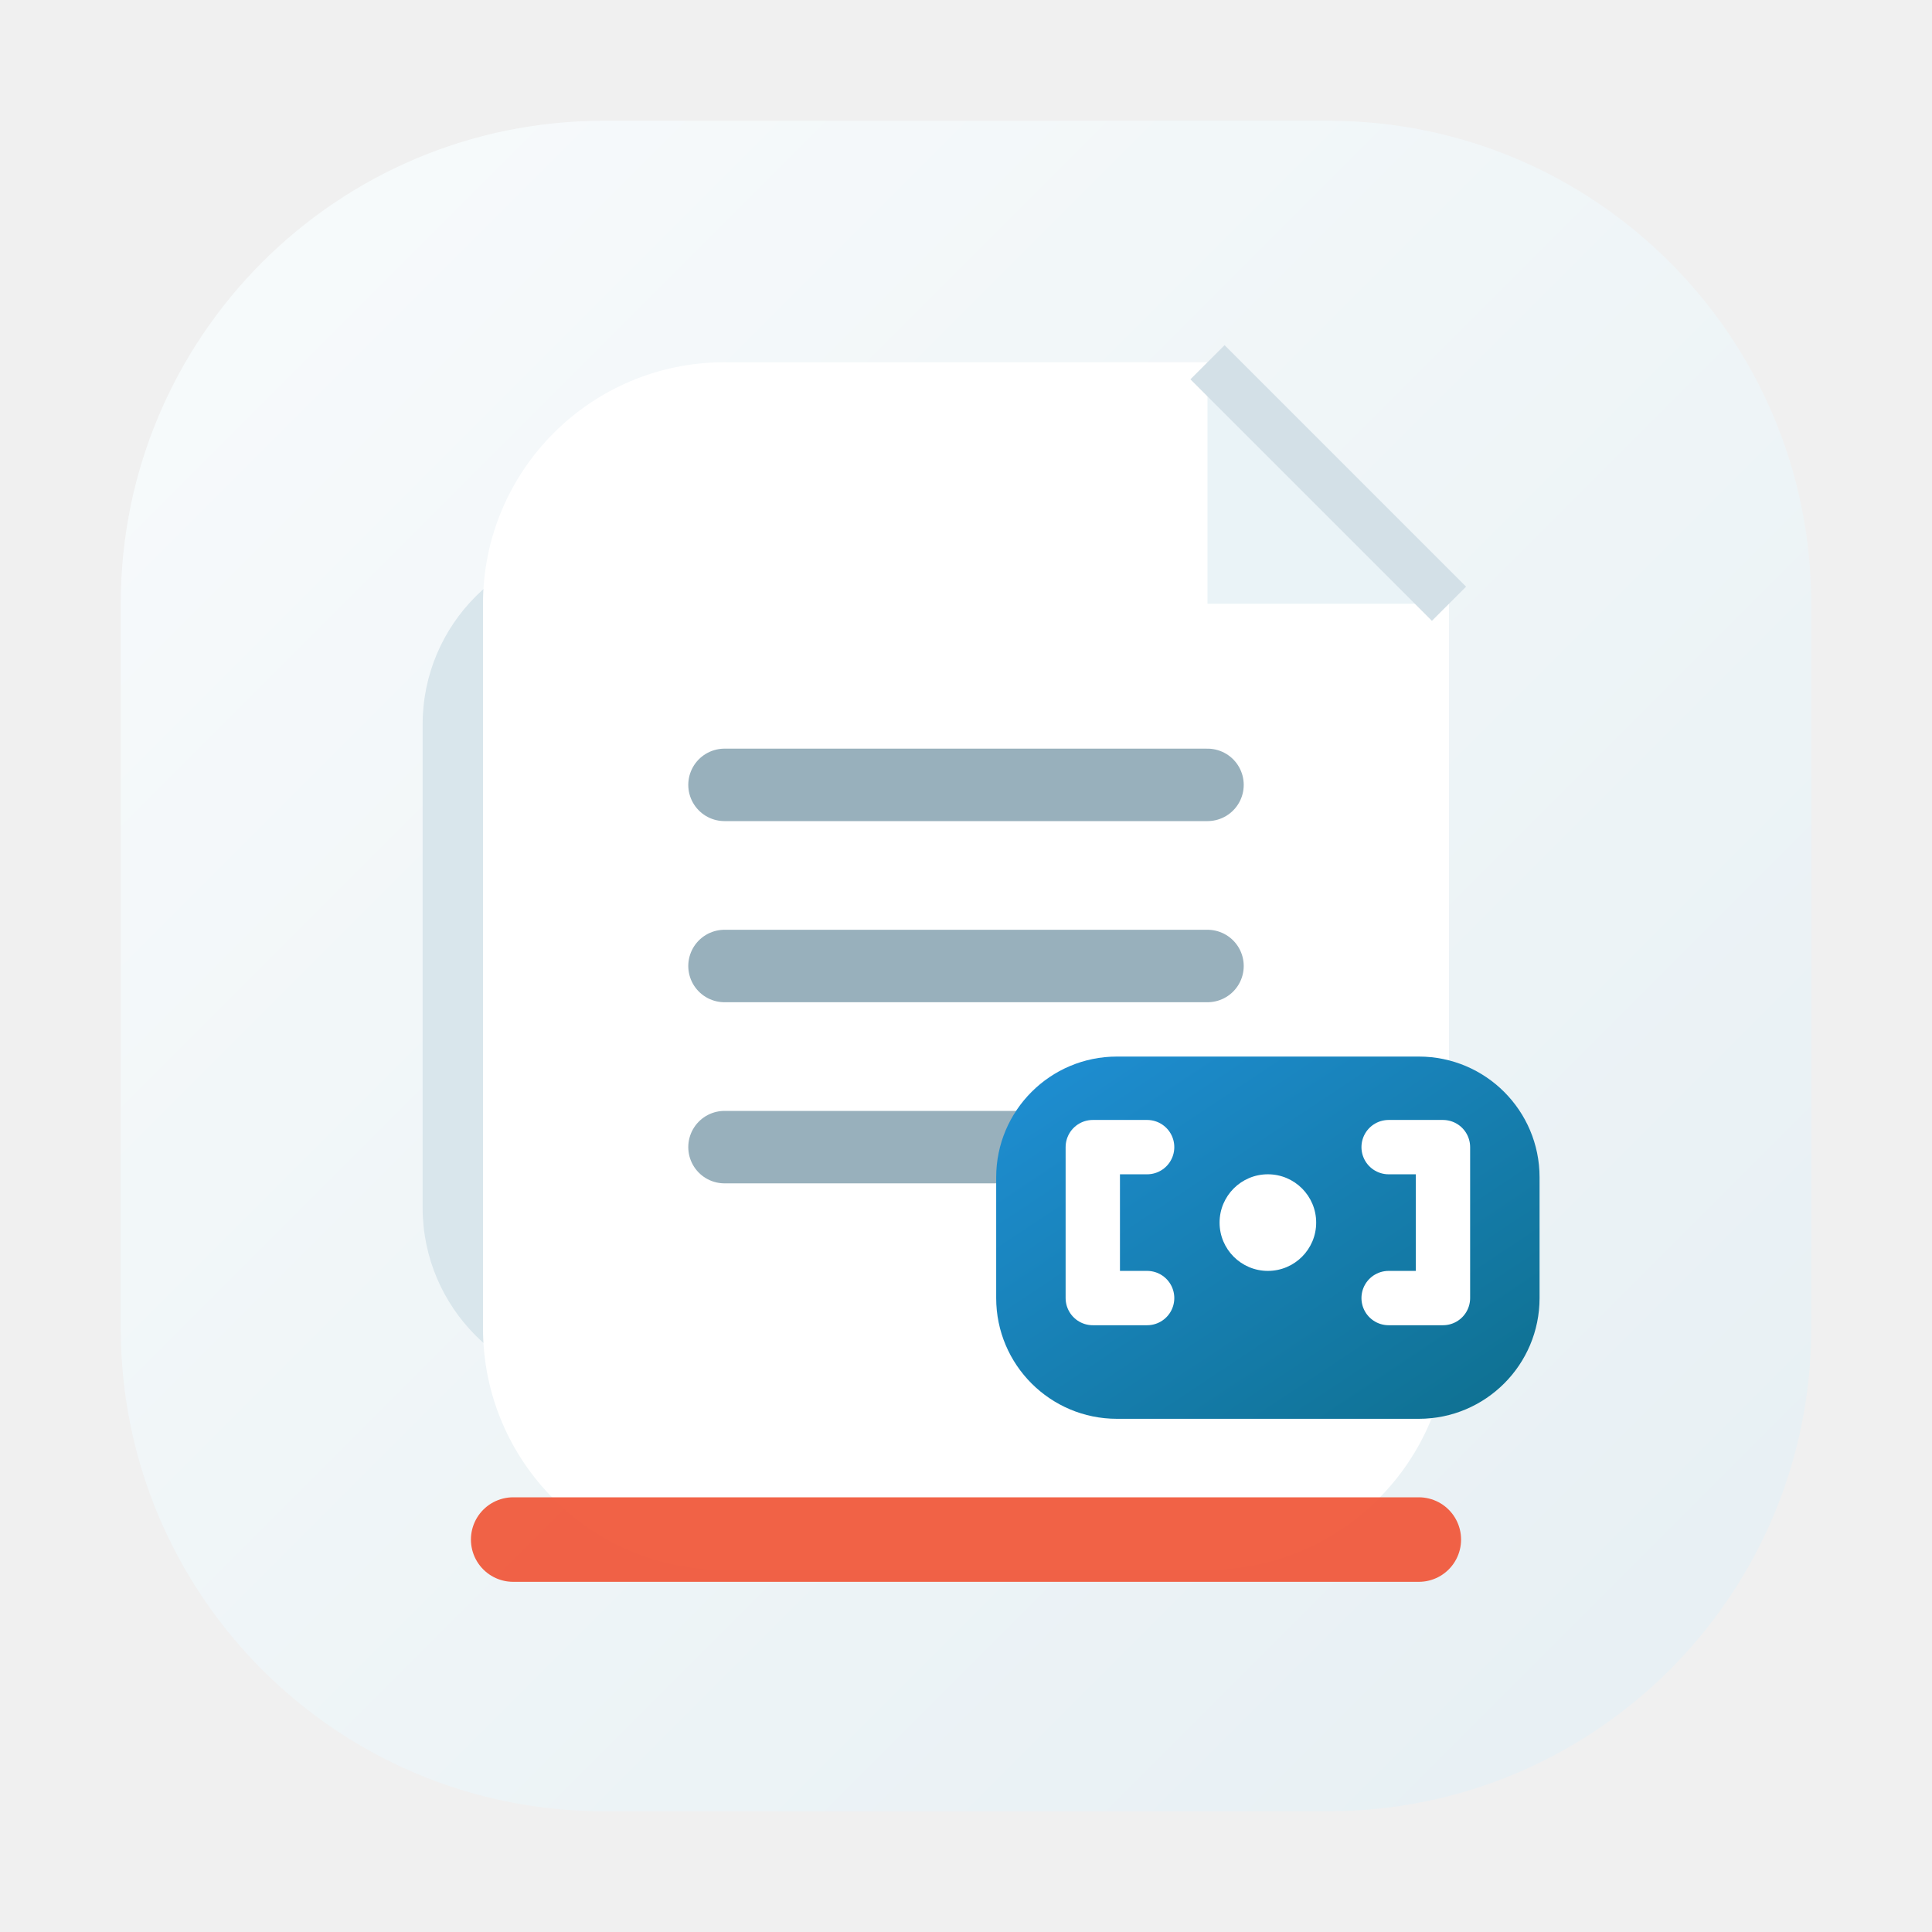
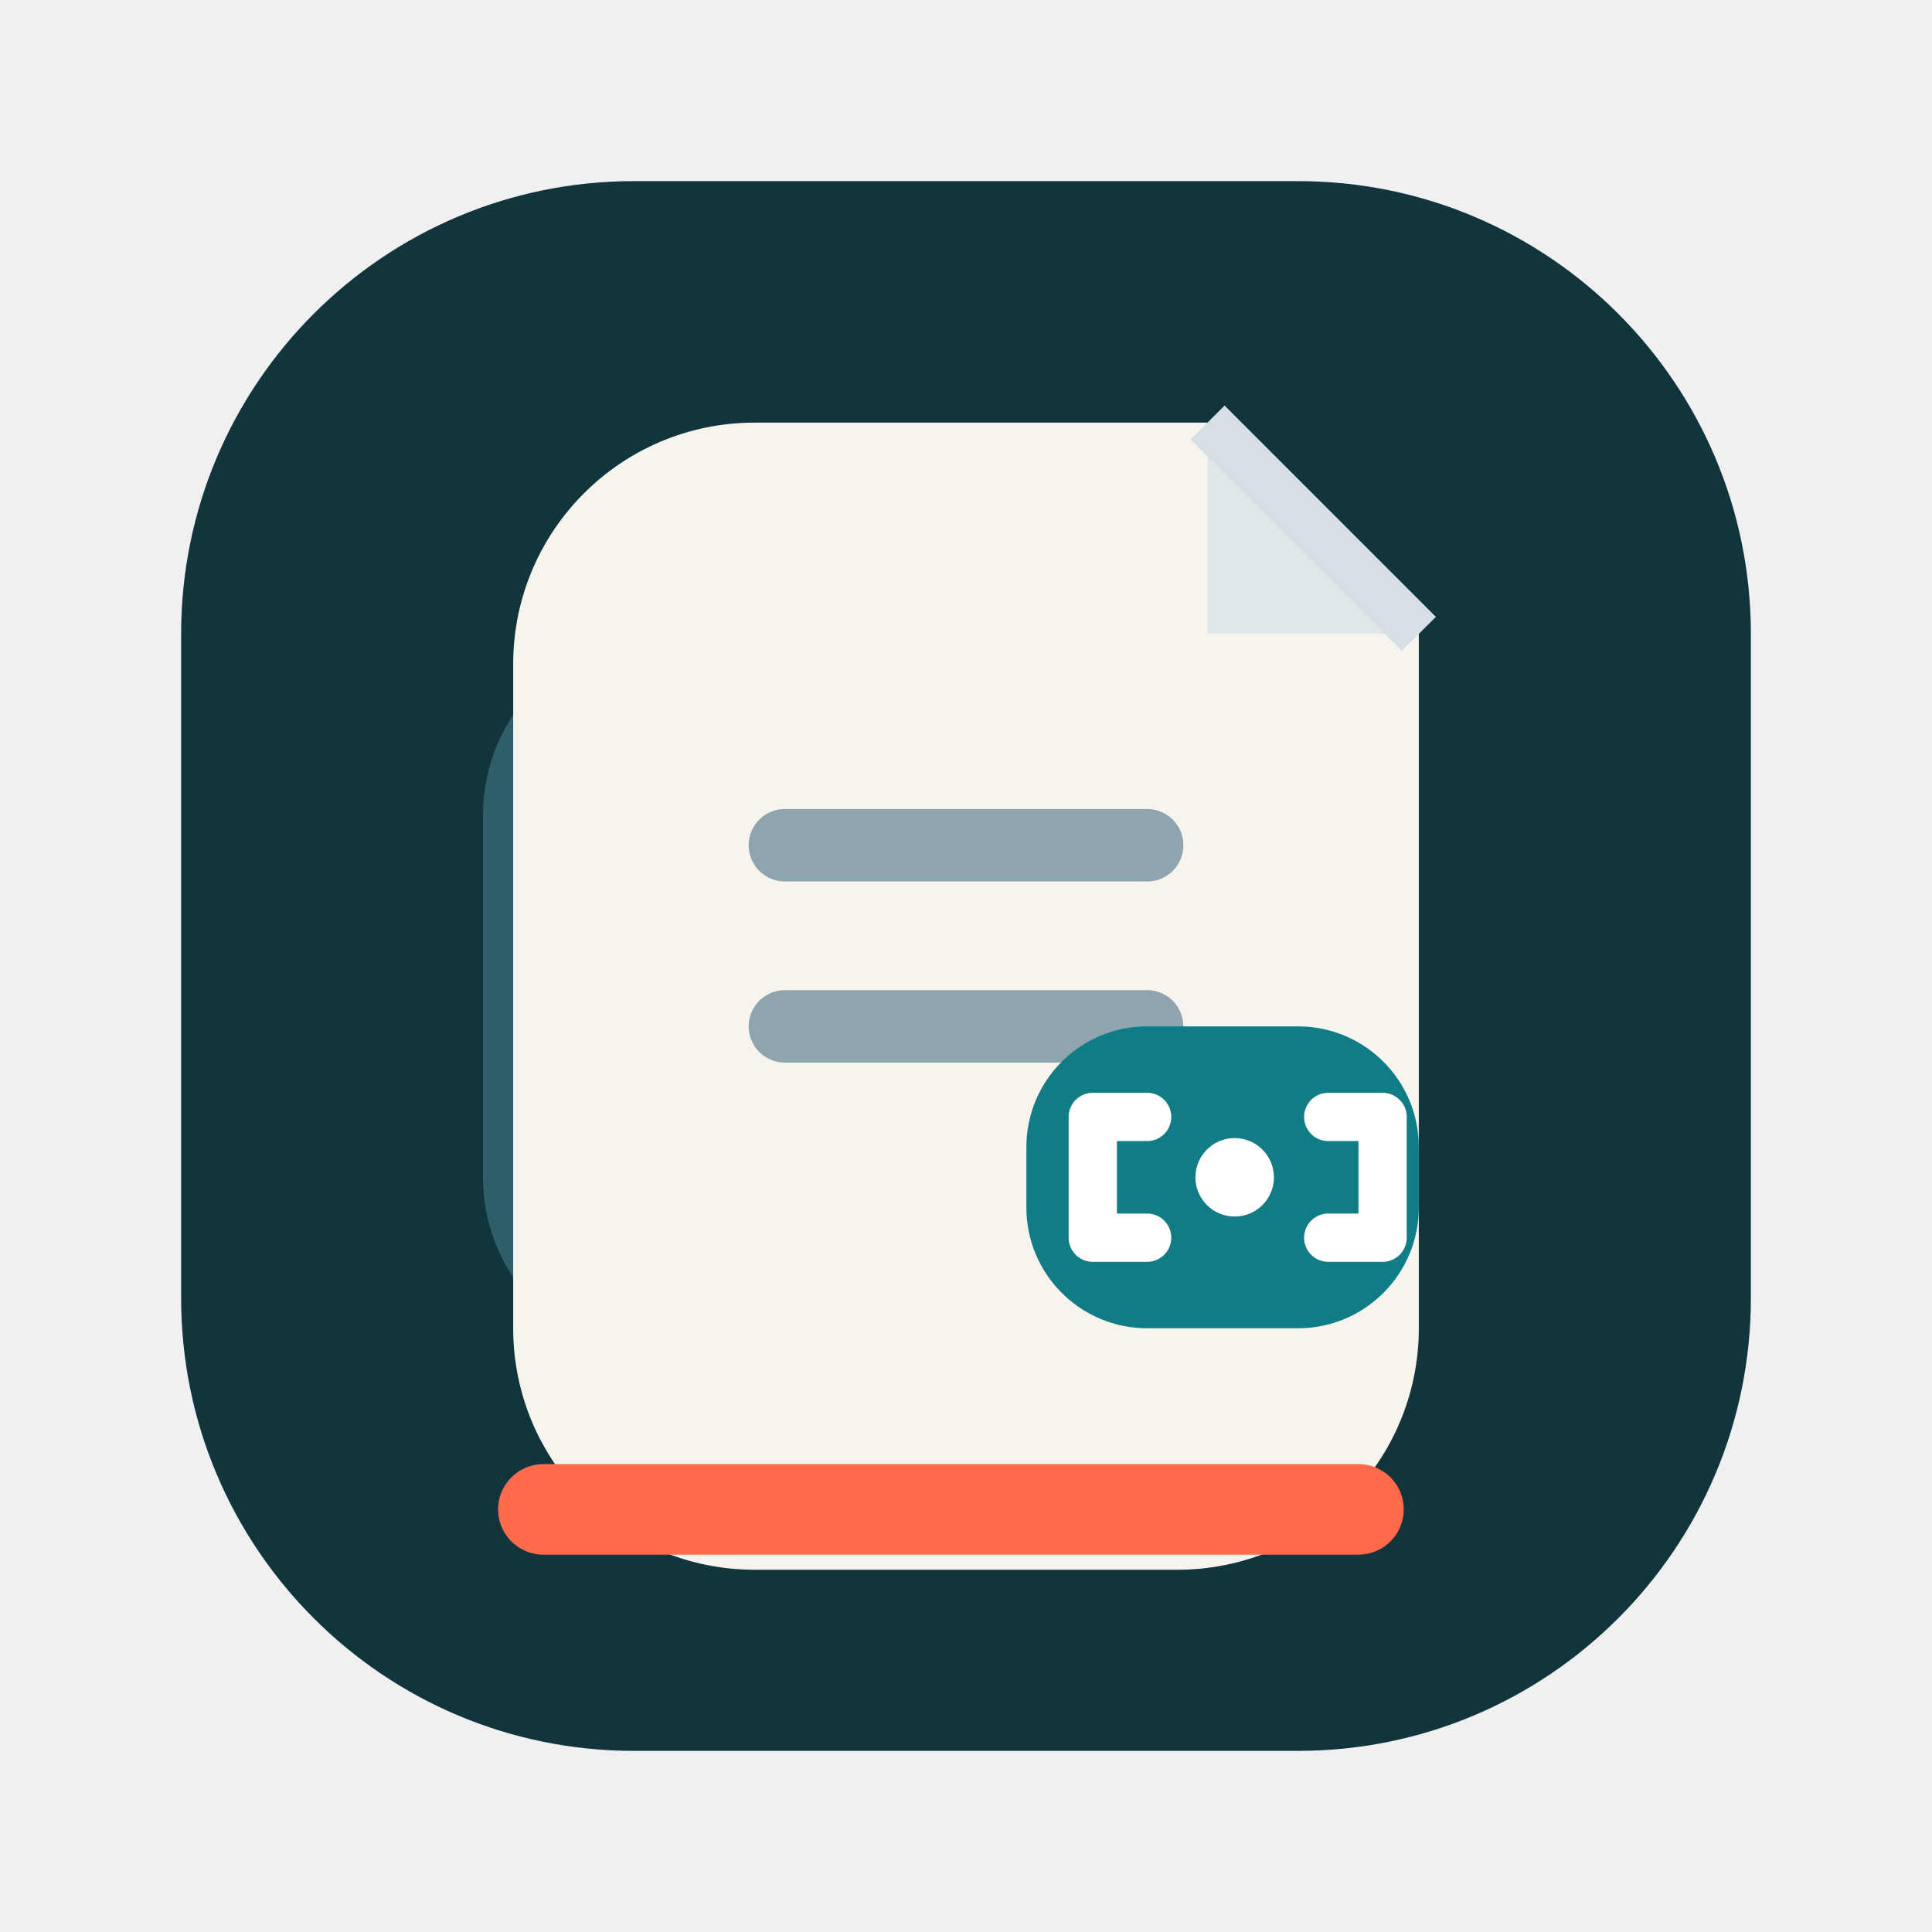
<svg xmlns="http://www.w3.org/2000/svg" viewBox="0 0 64 64" role="img" aria-label="OpenRAG-Skill icon">
-   <defs>
-     <linearGradient id="orsBgSmall" x1="0" y1="0" x2="1" y2="1">
-       <stop offset="0%" stop-color="#F8FBFC" />
-       <stop offset="100%" stop-color="#E6EFF3" />
-     </linearGradient>
-     <linearGradient id="orsTagSmall" x1="0" y1="0" x2="1" y2="1">
-       <stop offset="0%" stop-color="#1F8FD5" />
-       <stop offset="100%" stop-color="#0E6F8E" />
-     </linearGradient>
-   </defs>
-   <rect x="4" y="4" width="56" height="56" rx="16" fill="url(#orsBgSmall)" />
-   <rect x="14" y="18" width="24" height="28" rx="6" fill="#D9E6EC" />
-   <path d="M24 12h16l8 8v24a8 8 0 0 1-8 8H24a8 8 0 0 1-8-8V20a8 8 0 0 1 8-8z" fill="#FFFFFF" />
-   <path d="M40 12v8h8" fill="#EAF3F7" />
-   <path d="M40 12l8 8" fill="none" stroke="#D3E0E7" stroke-width="1.6" stroke-linejoin="round" />
-   <line x1="24" y1="26" x2="40" y2="26" stroke="#98B0BC" stroke-width="2.4" stroke-linecap="round" />
-   <line x1="24" y1="32" x2="40" y2="32" stroke="#98B0BC" stroke-width="2.4" stroke-linecap="round" />
-   <line x1="24" y1="38" x2="34" y2="38" stroke="#98B0BC" stroke-width="2.4" stroke-linecap="round" />
-   <rect x="33" y="35" width="18" height="12" rx="4" fill="url(#orsTagSmall)" />
-   <path d="M38 38h-1.8v5H38" fill="none" stroke="#FFFFFF" stroke-width="1.8" stroke-linecap="round" stroke-linejoin="round" />
-   <circle cx="42" cy="40.5" r="1.6" fill="#FFFFFF" />
-   <path d="M46 38h1.8v5H46" fill="none" stroke="#FFFFFF" stroke-width="1.8" stroke-linecap="round" stroke-linejoin="round" />
-   <path d="M17 51h30" stroke="#F05A3D" stroke-width="2.8" stroke-linecap="round" opacity="0.95" />
+   <rect x="6" y="6" width="52" height="52" rx="15" fill="#11343D" />
+   <rect x="16" y="21" width="17" height="24" rx="6" fill="#64A9B5" opacity="0.36" />
+   <path d="M25 14h15l7 7v23a8 8 0 0 1-8 8H25a8 8 0 0 1-8-8V22a8 8 0 0 1 8-8z" fill="#F7F4EE" />
+   <path d="M40 14v7h7" fill="#DEE7EA" />
+   <path d="M40 14l7 7" fill="none" stroke="#D6E0E4" stroke-width="1.6" stroke-linejoin="round" />
+   <line x1="26" y1="28" x2="38" y2="28" stroke="#8EA4AE" stroke-width="2.4" stroke-linecap="round" />
+   <line x1="26" y1="34" x2="38" y2="34" stroke="#8EA4AE" stroke-width="2.4" stroke-linecap="round" />
+   <rect x="34" y="34" width="13" height="10" rx="4" fill="#0F7C86" />
+   <path d="M38 37h-1.8v4H38" fill="none" stroke="#FFFFFF" stroke-width="1.6" stroke-linecap="round" stroke-linejoin="round" />
+   <circle cx="40.9" cy="39" r="1.3" fill="#FFFFFF" />
+   <path d="M44 37h1.8v4H44" fill="none" stroke="#FFFFFF" stroke-width="1.6" stroke-linecap="round" stroke-linejoin="round" />
+   <path d="M18 50h27" stroke="#FF6B4A" stroke-width="3" stroke-linecap="round" />
</svg>
